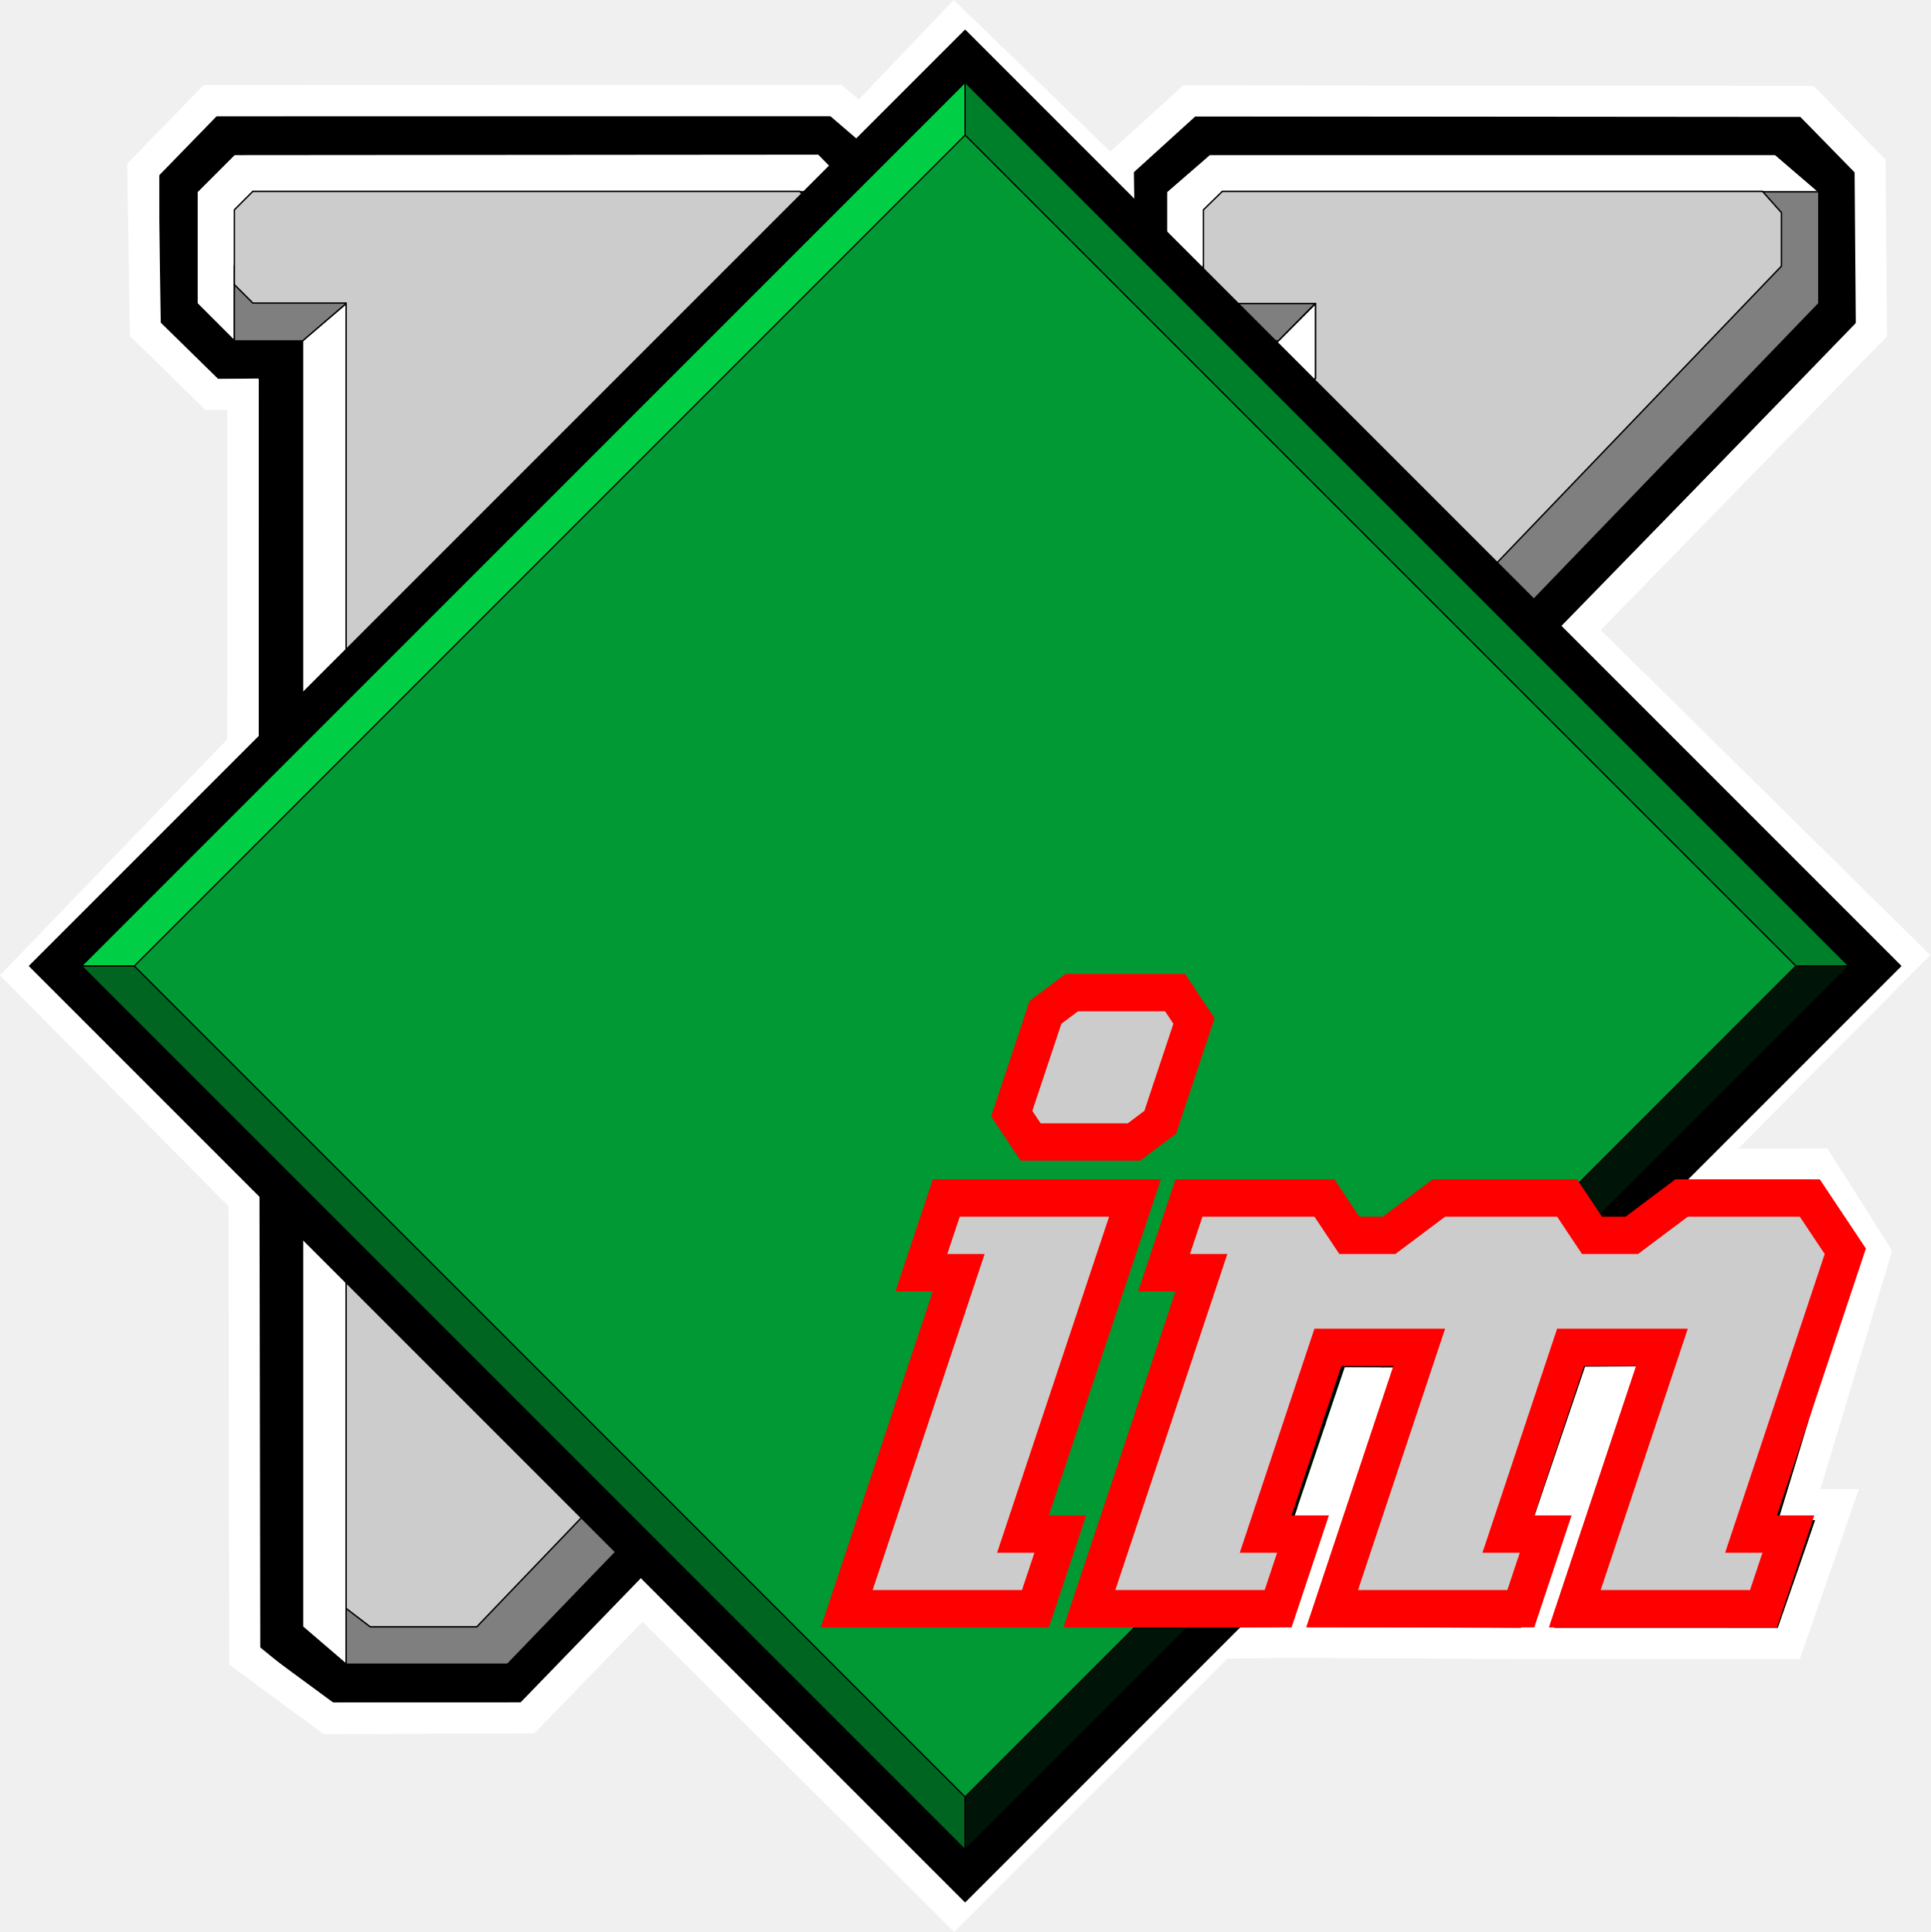
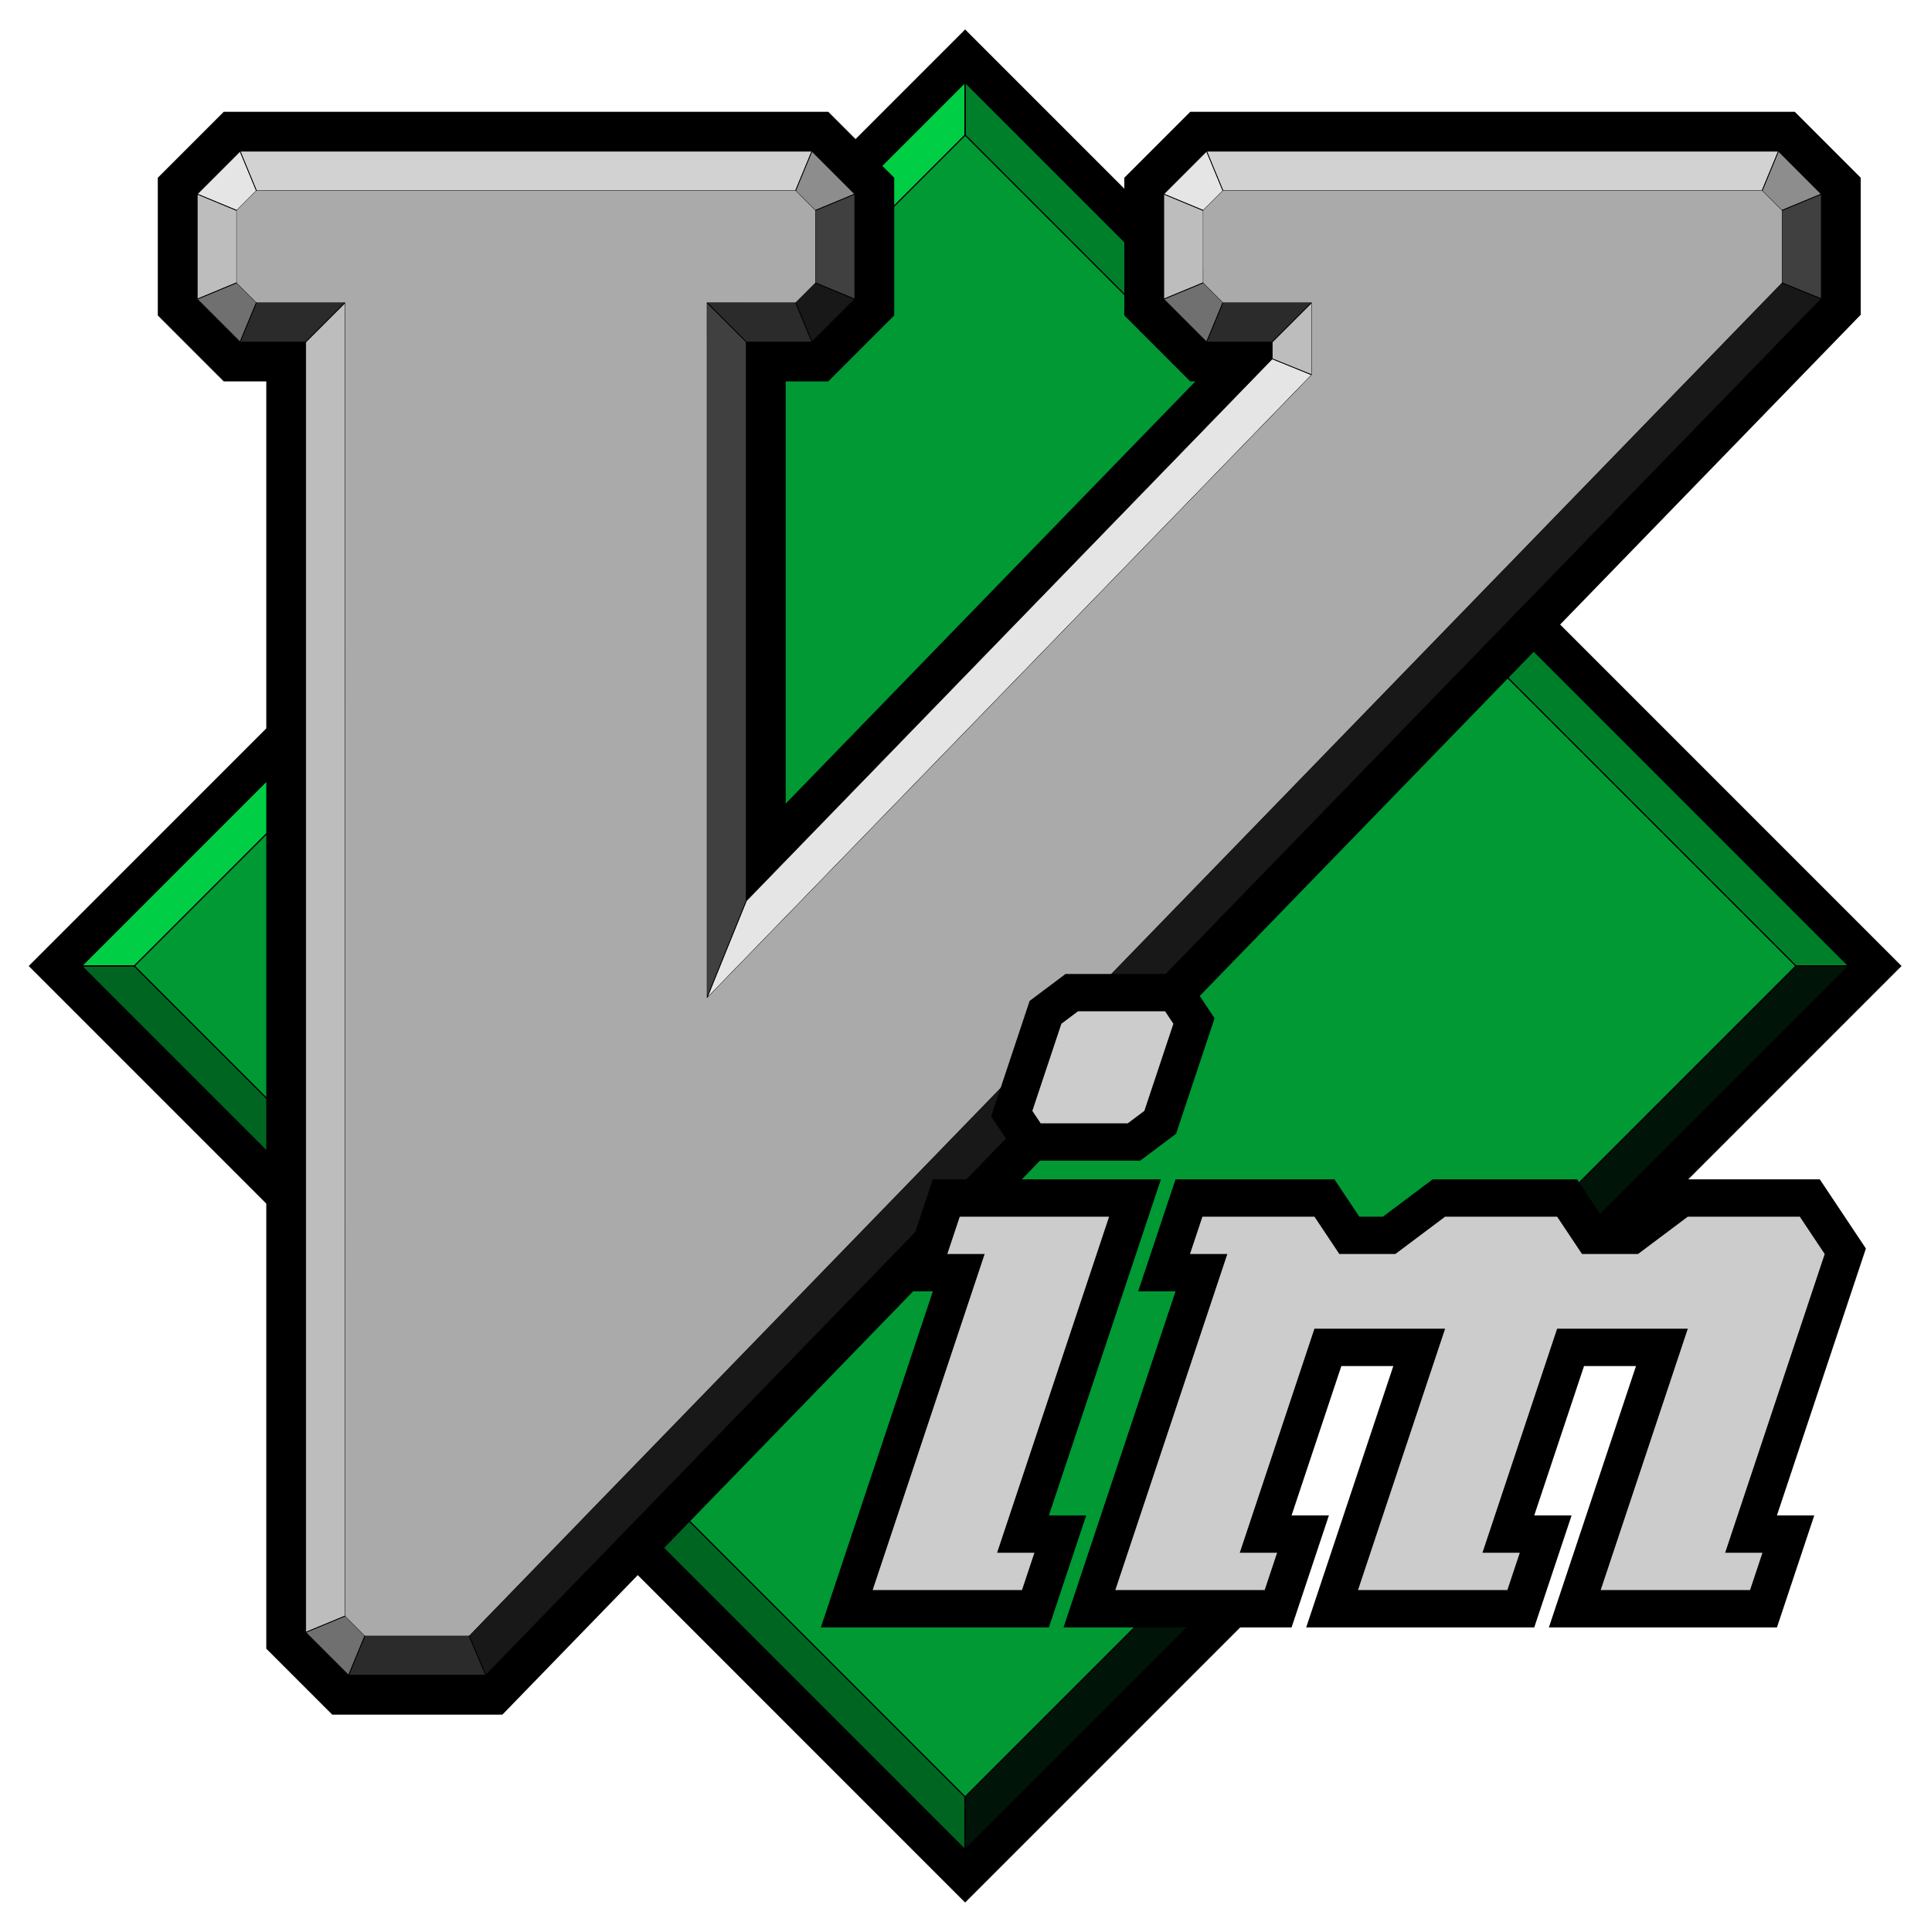
<svg xmlns="http://www.w3.org/2000/svg" width="293.575" height="293.806" viewBox="0 0 293.575 293.806" version="1.1" id="svg90">
  <defs id="defs94">
    <mask id="letter_m_mask_mask">
      <rect x="-500" y="-500" width="1000" height="1000" fill="white" />
      <path id="letter_m_mask" d="M 96.617,97.75 H 105.617 L 107.617,100.75 H 112.117 L 116.117,97.75 H 125.117 L 127.117,100.75 H 131.617 L 135.617,97.75 H 144.617 L 146.617,100.75 138.617,124.75 H 141.617 L 140.617,127.75 H 89.617 L 98.617,100.75 H 95.617 Z" transform="translate(-77.54908 -77.61016)" fill="black" />
    </mask>
  </defs>
  <path fill-rule="evenodd" fill="#000000" fill-opacity="1" d="M 286.999,145.374 145.229,6.488 6.342,148.183 145.229,287.144 286.999,145.374" id="path2" />
  <path fill="none" stroke-width="0.216" stroke-linecap="butt" stroke-linejoin="miter" stroke="#000000" stroke-opacity="1" stroke-miterlimit="2.613" d="M 286.999,145.374 145.229,6.488 6.342,148.183 145.229,287.144 Z M 286.999,145.374" id="path4" />
  <path fill-rule="evenodd" fill="#006b05" fill-opacity="1" d="M 272.815,145.374 H 281.311 L 145.229,281.456 V 272.96 L 272.815,145.374" id="path6" />
  <path fill="none" stroke-width="0.216" stroke-linecap="butt" stroke-linejoin="miter" stroke="#000000" stroke-opacity="1" stroke-miterlimit="2.613" d="M 272.815,145.374 H 281.311 L 145.229,281.456 V 272.96 Z M 272.815,145.374" id="path8" />
  <path fill-rule="evenodd" fill="#007d17" fill-opacity="1" d="M 12.03,148.183 H 20.526 L 145.229,272.96 V 281.456 L 12.03,148.183" id="path10" />
  <path fill="none" stroke-width="0.216" stroke-linecap="butt" stroke-linejoin="miter" stroke="#000000" stroke-opacity="1" stroke-miterlimit="2.613" d="M 12.03,148.183 H 20.526 L 145.229,272.96 V 281.456 Z M 12.03,148.183" id="path12" />
  <path fill-rule="evenodd" fill="#66ff99" fill-opacity="1" d="M 145.229,20.601 V 12.175 L 12.03,148.183 H 20.526 L 145.229,20.601" id="path14" />
  <path fill="none" stroke-width="0.216" stroke-linecap="butt" stroke-linejoin="miter" stroke="#000000" stroke-opacity="1" stroke-miterlimit="2.613" d="M 145.229,20.601 V 12.175 L 12.03,148.183 H 20.526 Z M 145.229,20.601" id="path16" />
  <path fill-rule="evenodd" fill="#45ff02" fill-opacity="1" d="M 145.229,12.175 V 20.601 L 272.815,145.374 H 281.311 L 145.229,12.175" id="path18" />
  <path fill="none" stroke-width="0.216" stroke-linecap="butt" stroke-linejoin="miter" stroke="#000000" stroke-opacity="1" stroke-miterlimit="2.613" d="M 145.229,12.175 V 20.601 L 272.815,145.374 H 281.311 Z M 145.229,12.175" id="path20" />
  <path fill-rule="evenodd" fill="#009933" fill-opacity="1" d="M 145.229,272.96 272.815,145.374 145.229,20.601 20.526,148.183 145.229,272.96" id="path22" />
  <path fill="none" stroke-width="0.216" stroke-linecap="butt" stroke-linejoin="miter" stroke="#000000" stroke-opacity="1" stroke-miterlimit="2.613" d="M 145.229,272.96 272.815,145.374 145.229,20.601 20.526,148.183 Z M 145.229,272.96" id="path24" />
  <path fill-rule="evenodd" fill="#000000" fill-opacity="1" d="M 171.725,48.968 180.221,57.535 121.616,117.007 V 57.535 H 127.303 L 135.799,48.968 V 26.359 L 127.303,17.792 H 32.838 L 24.342,26.359 V 48.968 L 32.838,57.535 H 39.463 V 250.281 L 49.831,258.777 H 79.135 L 282.245,48.968 V 26.359 L 273.749,17.792 H 181.159 L 171.725,26.359 V 48.968" id="path26" />
  <path fill="none" stroke-width="0.216" stroke-linecap="butt" stroke-linejoin="miter" stroke="#000000" stroke-opacity="1" stroke-miterlimit="2.613" d="M 171.725,48.968 180.221,57.535 121.616,117.007 V 57.535 H 127.303 L 135.799,48.968 V 26.359 L 127.303,17.792 H 32.838 L 24.342,26.359 V 48.968 L 32.838,57.535 H 39.463 V 250.281 L 49.831,258.777 H 79.135 L 282.245,48.968 V 26.359 L 273.749,17.792 H 181.159 L 171.725,26.359 Z M 171.725,48.968" id="path28" />
  <path fill-rule="evenodd" fill="#ffffff" fill-opacity="1" d="M 35.647,51.847 29.96,46.16 V 29.167 L 35.647,23.48 124.495,23.41 130.112,29.167 124.495,31.906 121.616,29.167 35.647,43.281 V 51.847" id="path30" />
  <path fill="none" stroke-width="0.216" stroke-linecap="butt" stroke-linejoin="miter" stroke="#000000" stroke-opacity="1" stroke-miterlimit="2.613" d="M 35.647,51.847 29.96,46.16 V 29.167 L 35.647,23.48 124.495,23.41 130.112,29.167 124.495,31.906 121.616,29.167 35.647,43.281 Z M 35.647,51.847" id="path32" />
  <path fill-rule="evenodd" fill="#ffffff" fill-opacity="1" d="M 52.639,253.089 46.014,247.402 V 51.777 L 52.639,46.16 V 253.089" id="path34" />
  <path fill="none" stroke-width="0.216" stroke-linecap="butt" stroke-linejoin="miter" stroke="#000000" stroke-opacity="1" stroke-miterlimit="2.613" d="M 52.639,253.089 46.014,247.402 V 51.777 L 52.639,46.16 Z M 52.639,253.089" id="path36" />
  <path fill-rule="evenodd" fill="#ffffff" fill-opacity="1" d="M 194.405,51.847 200.092,46.16 V 57.535 L 105.557,153.871 115.999,131.191 194.405,51.847" id="path38" />
  <path fill="none" stroke-width="0.216" stroke-linecap="butt" stroke-linejoin="miter" stroke="#000000" stroke-opacity="1" stroke-miterlimit="2.613" d="M 194.405,51.847 200.092,46.16 V 57.535 L 105.557,153.871 115.999,131.191 Z M 194.405,51.847" id="path40" />
  <path fill-rule="evenodd" fill="#7f7f7f" fill-opacity="1" d="M 54.581,43.351 52.639,46.16 46.014,51.847 H 35.647 V 40.472 L 54.581,43.351" id="path42" />
  <path fill="none" stroke-width="0.216" stroke-linecap="butt" stroke-linejoin="miter" stroke="#000000" stroke-opacity="1" stroke-miterlimit="2.613" d="M 54.581,43.351 52.639,46.16 46.014,51.847 H 35.647 V 40.472 Z M 54.581,43.351" id="path44" />
  <path fill-rule="evenodd" fill="#7f7f7f" fill-opacity="1" d="M 115.999,51.847 V 131.191 L 105.557,153.8 V 46.089 H 121.616 L 124.495,43.281 121.616,29.167 H 130.112 V 46.16 L 124.495,51.847 H 115.999" id="path46" />
  <path fill="none" stroke-width="0.216" stroke-linecap="butt" stroke-linejoin="miter" stroke="#000000" stroke-opacity="1" stroke-miterlimit="2.613" d="M 115.999,51.847 V 131.191 L 105.557,153.8 V 46.089 H 121.616 L 124.495,43.281 121.616,29.167 H 130.112 V 46.16 L 124.495,51.847 Z M 115.999,51.847" id="path48" />
  <path fill-rule="evenodd" fill="#ffffff" fill-opacity="1" d="M 183.03,51.847 177.413,46.16 V 29.167 L 183.967,23.48 H 270.006 L 276.631,29.167 267.127,37.664 183.03,43.281 V 51.847" id="path50" />
  <path fill="none" stroke-width="0.216" stroke-linecap="butt" stroke-linejoin="miter" stroke="#000000" stroke-opacity="1" stroke-miterlimit="2.613" d="M 183.03,51.847 177.413,46.16 V 29.167 L 183.967,23.48 H 270.006 L 276.631,29.167 267.127,37.664 183.03,43.281 Z M 183.03,51.847" id="path52" />
  <path fill-rule="evenodd" fill="#7f7f7f" fill-opacity="1" d="M 276.631,46.16 77.19,253.089 H 52.639 V 244.593 H 70.639 L 270.006,40.472 267.127,29.167 H 276.631 V 46.16" id="path54" />
  <path fill="none" stroke-width="0.216" stroke-linecap="butt" stroke-linejoin="miter" stroke="#000000" stroke-opacity="1" stroke-miterlimit="2.613" d="M 276.631,46.16 77.19,253.089 H 52.639 V 244.593 H 70.639 L 270.006,40.472 267.127,29.167 H 276.631 Z M 276.631,46.16" id="path56" />
  <path fill-rule="evenodd" fill="#7f7f7f" fill-opacity="1" d="M 201.967,43.351 200.022,46.16 194.405,51.847 H 183.03 V 40.472 L 201.967,43.351" id="path58" />
  <path fill="none" stroke-width="0.216" stroke-linecap="butt" stroke-linejoin="miter" stroke="#000000" stroke-opacity="1" stroke-miterlimit="2.613" d="M 201.967,43.351 200.022,46.16 194.405,51.847 H 183.03 V 40.472 Z M 201.967,43.351" id="path60" />
  <path fill-rule="evenodd" fill="#cccccc" fill-opacity="1" d="M 105.557,153.8 V 46.089 H 121.616 L 124.495,43.281 V 31.906 L 121.616,29.097 H 38.456 L 35.647,31.906 V 43.281 L 38.456,46.089 H 52.639 V 244.593 L 56.311,247.402 H 72.51 L 270.94,40.472 V 32.335 L 268.061,29.097 H 185.909 L 183.03,31.906 V 43.351 L 185.909,46.16 H 200.092 V 57.535 L 105.557,153.8" id="path62" />
  <path fill="none" stroke-width="0.216" stroke-linecap="butt" stroke-linejoin="miter" stroke="#000000" stroke-opacity="1" stroke-miterlimit="2.613" d="M 105.557,153.8 V 46.089 H 121.616 L 124.495,43.281 V 31.906 L 121.616,29.097 H 38.456 L 35.647,31.906 V 43.281 L 38.456,46.089 H 52.639 V 244.593 L 56.311,247.402 H 72.51 L 270.94,40.472 V 32.335 L 268.061,29.097 H 185.909 L 183.03,31.906 V 43.351 L 185.909,46.16 H 200.092 V 57.535 Z M 105.557,153.8" id="path64" />
  <path fill-rule="evenodd" fill="#000000" fill-opacity="1" d="M 157.112,153.945 163.733,148.257 H 180.725 L 185.479,153.945 179.792,170.937 173.237,176.624 H 156.245 L 151.42,170.937 157.112,153.945" id="path66" />
  <path fill="none" stroke-width="0.216" stroke-linecap="butt" stroke-linejoin="miter" stroke="#000000" stroke-opacity="1" stroke-miterlimit="2.613" d="M 157.112,153.945 163.733,148.257 H 180.725 L 185.479,153.945 179.792,170.937 173.237,176.624 H 156.245 L 151.42,170.937 Z M 157.112,153.945" id="path68" />
  <path fill-rule="evenodd" fill="#000000" fill-opacity="1" d="M 162.799,247.472 179.862,196.496 H 174.174 L 179.862,179.433 H 205.28 L 210.967,185.121 H 214.784 L 220.397,179.433 H 239.335 L 245.022,185.121 H 246.764 L 252.456,179.433 H 275.19 L 282.749,190.808 270.366,231.128 H 275.983 L 270.51,247.472 H 236.456 L 249.772,207.8 H 241.28 L 233.428,230.984 H 239.045 L 233.717,247.472 H 199.663 L 212.909,207.8 H 204.413 L 196.495,231.128 H 202.182 L 196.854,247.472 H 162.799" id="path70" />
  <path fill="none" stroke-width="0.216" stroke-linecap="butt" stroke-linejoin="miter" stroke="#000000" stroke-opacity="1" stroke-miterlimit="2.613" d="M 162.799,247.472 179.862,196.496 H 174.174 L 179.862,179.433 H 205.28 L 210.967,185.121 H 214.784 L 220.397,179.433 H 239.335 L 245.022,185.121 H 248.764 L 254.456,179.433 H 275.19 L 282.749,190.808 270.366,231.128 H 275.983 L 270.51,247.472 H 236.456 L 249.772,207.8 H 241.28 L 233.428,230.984 H 239.045 L 233.717,247.472 H 199.663 L 212.909,207.8 H 204.413 L 196.495,231.128 H 202.182 L 196.854,247.472 Z M 162.799,247.472" id="path72" />
  <path fill-rule="evenodd" fill="#cccccc" fill-opacity="1" d="M 272.596,185.121 276.991,191.382 263.022,236.167 H 268.639 L 266.764,241.785 H 244.085 L 257.335,202.113 H 237.463 L 226.159,236.167 H 231.772 L 229.901,241.785 H 207.221 L 220.471,202.113 H 200.596 L 189.295,236.167 H 194.983 L 193.038,241.785 H 170.358 L 187.42,190.808 H 181.733 L 183.604,185.121 H 204.413 L 210.1,190.808 H 215.717 L 221.405,185.121 H 238.397 L 244.085,190.808 H 249.772 L 255.463,185.121 H 272.596" id="path74" />
  <path fill="none" stroke-width="0.216" stroke-linecap="butt" stroke-linejoin="miter" stroke="#000000" stroke-opacity="1" stroke-miterlimit="2.613" d="M 272.596,185.121 276.991,191.382 263.022,236.167 H 268.639 L 266.764,241.785 H 244.085 L 257.335,202.113 H 237.463 L 226.159,236.167 H 231.772 L 229.901,241.785 H 207.221 L 220.471,202.113 H 200.596 L 189.295,236.167 H 194.983 L 193.038,241.785 H 170.358 L 187.42,190.808 H 181.733 L 183.604,185.121 H 204.413 L 210.1,190.808 H 215.717 L 221.405,185.121 H 238.397 L 244.085,190.808 H 249.772 L 255.463,185.121 Z M 272.596,185.121" id="path76" />
  <path fill-rule="evenodd" fill="#000000" fill-opacity="1" d="M 176.983,179.433 159.631,231.054 H 165.534 L 159.917,247.472 H 125.932 L 142.924,196.496 H 137.237 Z M 137.237,196.496 142.924,179.433 H 176.983" id="path78" />
  <path fill="none" stroke-width="0.216" stroke-linecap="butt" stroke-linejoin="miter" stroke="#000000" stroke-opacity="1" stroke-miterlimit="2.613" d="M 176.983,179.433 159.631,231.054 H 165.534 L 159.917,247.472 H 125.932 L 142.924,196.496 H 137.237 Z M 137.237,196.496 142.924,179.433 H 176.983 Z M 137.237,196.496" id="path80" />
  <path fill-rule="evenodd" fill="#cccccc" fill-opacity="1" d="M 156.174,241.785 158.045,236.167 H 152.358 L 169.42,185.121 H 145.807 L 143.862,190.808 H 150.487 L 133.495,241.785 H 156.174" id="path82" />
  <path fill="none" stroke-width="0.216" stroke-linecap="butt" stroke-linejoin="miter" stroke="#000000" stroke-opacity="1" stroke-miterlimit="2.613" d="M 156.174,241.785 158.045,236.167 H 152.358 L 169.42,185.121 H 145.807 L 143.862,190.808 H 150.487 L 133.495,241.785 Z M 156.174,241.785" id="path84" />
  <path fill-rule="evenodd" fill="#cccccc" fill-opacity="1" d="M 175.038,168.128 178.854,156.753 176.983,153.945 H 165.604 L 161.862,156.753 158.045,168.128 159.991,170.937 H 171.366 L 175.038,168.128" id="path86" />
  <path fill="none" stroke-width="0.216" stroke-linecap="butt" stroke-linejoin="miter" stroke="#000000" stroke-opacity="1" stroke-miterlimit="2.613" d="M 175.038,168.128 178.854,156.753 176.983,153.945 H 165.604 L 161.862,156.753 158.045,168.128 159.991,170.937 H 171.366 Z M 175.038,168.128" id="path88" />
  <path id="path493" d="M 145.121,3.352 130.762,18.395 127.119,15.264 31.974,15.289 21.728,25.825 22.106,50.076 32.231,60 36.937,59.951 36.915,113.383 3.301,148.291 37.109,182.457 37.226,251.952 50.005,261.346 80.244,261.251 97.694,243.264 145.121,290.469 185.687,249.89 196.109,249.753 203.502,230.212 199.53,230.137 206.228,210.305 211.024,210.327 196.109,249.753 233.014,249.938 240.421,228.693 236.514,228.629 242.769,210.187 247.108,210.163 233.014,249.938 272.058,249.949 279.405,228.813 H 273.702 L 285.199,190.547 276.631,177.016 258.691,177.038 290.229,145.266 240.13,95.85 284.622,50.217 284.421,25.243 274.817,15.42 180.883,15.341 170.076,25.156 170.112,27.543 Z" style="fill:none;stroke:#ffffff;stroke-width:4.724;stroke-dasharray:none;stroke-opacity:1" />
+   <rect x="-500" y="-500" width="1000" height="1000" fill="white" />
  <g transform="scale(1.892833)translate(77.54908 77.61016)" mask="url(#letter_m_mask_mask)">
    <path d="M 71,0 0,71 -71,0 0,-71 Z" fill="none" stroke="#000000" stroke-width="6" />
    <path d="M 66.757,0 0,66.757 -66.757,0 0,-66.757 Z" fill="#009933" />
    <path d="M 66.757,0 0,66.757 V 71 L 71,0 Z" fill="#001507" />
    <path d="M 0,66.757 -66.757,0 H -71 L 0,71 Z" fill="#006521" />
    <path d="M -66.757,0 0,-66.757 V -71 L -71,0 Z" fill="#00ce44" />
    <path d="M 0,-66.757 66.757,0 H 71 L 0,-71 Z" fill="#007f2a" />
    <path d="M 66.757,0 0,66.757 V 71 L 71,0 Z" fill="none" stroke="#000000" stroke-width="0.1" />
    <path d="M 0,66.757 -66.757,0 H -71 L 0,71 Z" fill="none" stroke="#000000" stroke-width="0.1" />
    <path d="M -66.757,0 0,-66.757 V -71 L -71,0 Z" fill="none" stroke="#000000" stroke-width="0.1" />
    <path d="M 0,-66.757 66.757,0 H 71 L 0,-71 Z" fill="none" stroke="#000000" stroke-width="0.1" />
  </g>
+   <g id="letter_v">
+     <path d="M 123.485,23 130,29.515 V 45.485 L 123.485,52 H 113.5 V 137.005 L 193.5,54.567 V 52 H 183.515 L 177,45.485 V 29.515 L 183.515,23 H 270.485 L 277,29.515 V 45.433 L 73.873,254.75 H 53.015 L 46.5,248.236 V 52 H 36.515 L 30,45.485 V 29.515 L 36.515,23 Z" fill="none" stroke="#000000" stroke-width="12" />
+     <path d="M 123.485,23 130,29.515 124,32 121,29 Z" fill="#8d8d8d" />
+     <path d="M 130,29.515 V 45.485 L 124,43 V 32 Z" fill="#404040" />
+     <path d="M 130,45.485 123.485,52 121,46 124,43 Z" fill="#181818" />
+     <path d="M 123.485,52 H 113.5 L 107.5,46 H 121 Z" fill="#2b2b2b" />
+     <path d="M 113.5,52 V 137.005 L 107.5,151.804 V 46 Z" fill="#404040" />
+     <path d="M 113.5,137.005 193.5,54.567 199.5,57 107.5,151.804 Z" fill="#e5e5e5" />
+     <path d="M 193.5,54.567 V 52 L 199.5,46 V 57 Z" fill="#bdbdbd" />
+     <path d="M 193.5,52 H 183.515 L 186,46 H 199.5 Z" fill="#2b2b2b" />
+     <path d="M 183.515,52 177,45.485 183,43 186,46 Z" fill="#707070" />
+     <path d="M 177,45.485 V 29.515 L 183,32 V 43 Z" fill="#bdbdbd" />
+     <path d="M 177,29.515 183.515,23 186,29 183,32 Z" fill="#e5e5e5" />
+     <path d="M 183.515,23 H 270.485 L 268,29 H 186 Z" fill="#d2d2d2" />
+     <path d="M 270.485,23 277,29.515 271,32 268,29 Z" fill="#8d8d8d" />
+     <path d="M 277,29.515 V 45.433 L 271,43 V 32 Z" fill="#404040" />
+     <path d="M 277,45.433 73.873,254.75 71.335,248.75 271,43 Z" fill="#181818" />
+     <path d="M 73.873,254.75 H 53.015 L 55.5,248.75 H 71.335 Z" fill="#2b2b2b" />
+     <path d="M 53.015,254.75 46.5,248.236 52.5,245.75 55.5,248.75 Z" fill="#707070" />
+     <path d="M 46.5,248.236 V 52 L 52.5,46 V 245.75 Z" fill="#bdbdbd" />
+     <path d="M 46.5,52 H 36.515 L 39,46 H 52.5 Z" fill="#2b2b2b" />
+     <path d="M 36.515,52 30,45.485 36,43 39,46 Z" fill="#707070" />
+     <path d="M 30,45.485 V 29.515 L 36,32 V 43 Z" fill="#bdbdbd" />
+     <path d="M 30,29.515 36.515,23 39,29 36,32 Z" fill="#e5e5e5" />
+     <path d="M 36.515,23 H 123.485 L 121,29 H 39 Z" fill="#d2d2d2" />
+     <path d="M 123.485,23 130,29.515 124,32 121,29 Z" fill="none" stroke="#000000" stroke-width="0.1" />
+     <path d="M 130,29.515 V 45.485 L 124,43 V 32 Z" fill="none" stroke="#000000" stroke-width="0.1" />
+     <path d="M 130,45.485 123.485,52 121,46 124,43 Z" fill="none" stroke="#000000" stroke-width="0.1" />
+     <path d="M 123.485,52 H 113.5 L 107.5,46 H 121 Z" fill="none" stroke="#000000" stroke-width="0.1" />
+     <path d="M 113.5,52 V 137.005 L 107.5,151.804 V 46 Z" fill="none" stroke="#000000" stroke-width="0.1" />
+     <path d="M 113.5,137.005 193.5,54.567 199.5,57 107.5,151.804 Z" fill="none" stroke="#000000" stroke-width="0.1" />
+     <path d="M 193.5,54.567 V 52 L 199.5,46 V 57 Z" fill="none" stroke="#000000" stroke-width="0.1" />
+     <path d="M 193.5,52 H 183.515 L 186,46 H 199.5 Z" fill="none" stroke="#000000" stroke-width="0.1" />
+     <path d="M 183.515,52 177,45.485 183,43 186,46 Z" fill="none" stroke="#000000" stroke-width="0.1" />
+     <path d="M 177,45.485 V 29.515 L 183,32 V 43 Z" fill="none" stroke="#000000" stroke-width="0.1" />
+     <path d="M 177,29.515 183.515,23 186,29 183,32 Z" fill="none" stroke="#000000" stroke-width="0.1" />
+     <path d="M 183.515,23 H 270.485 L 268,29 H 186 Z" fill="none" stroke="#000000" stroke-width="0.1" />
+     <path d="M 270.485,23 277,29.515 271,32 268,29 Z" fill="none" stroke="#000000" stroke-width="0.1" />
+     <path d="M 277,29.515 V 45.433 L 271,43 V 32 Z" fill="none" stroke="#000000" stroke-width="0.1" />
+     <path d="M 277,45.433 73.873,254.75 71.335,248.75 271,43 Z" fill="none" stroke="#000000" stroke-width="0.1" />
+     <path d="M 73.873,254.75 H 53.015 L 55.5,248.75 H 71.335 Z" fill="none" stroke="#000000" stroke-width="0.1" />
+     <path d="M 53.015,254.75 46.5,248.236 52.5,245.75 55.5,248.75 Z" fill="none" stroke="#000000" stroke-width="0.1" />
+     <path d="M 46.5,248.236 V 52 L 52.5,46 V 245.75 Z" fill="none" stroke="#000000" stroke-width="0.1" />
+     <path d="M 46.5,52 H 36.515 L 39,46 H 52.5 Z" fill="none" stroke="#000000" stroke-width="0.1" />
+     <path d="M 36.515,52 30,45.485 36,43 39,46 Z" fill="none" stroke="#000000" stroke-width="0.1" />
+     <path d="M 30,45.485 V 29.515 L 36,32 V 43 Z" fill="none" stroke="#000000" stroke-width="0.1" />
+     <path d="M 30,29.515 36.515,23 39,29 36,32 Z" fill="none" stroke="#000000" stroke-width="0.1" />
+     <path d="M 36.515,23 H 123.485 L 121,29 H 39 Z" fill="none" stroke="#000000" stroke-width="0.1" />
+     <path d="M 121,29 124,32 V 43 L 121,46 H 107.5 V 151.804 L 199.5,57 V 46 H 186 L 183,43 V 32 L 186,29 H 268 L 271,32 V 43 L 71.335,248.75 H 55.5 L 52.5,245.75 V 46 H 39 L 36,43 V 32 L 39,29 Z" fill="#aaaaaa" />
+   </g>
  <g id="letter_i" transform="scale(1.892833)">
-     <path d="M 80.117,124.75 H 83.117 L 82.117,127.75 H 70.117 L 79.117,100.75 H 76.117 L 77.117,97.75 H 89.117 Z M 91.95,89.25 90.617,90.25 H 83.617 L 82.95,89.25 85.283,82.25 86.617,81.25 H 93.617 L 94.283,82.25 Z" stroke="#ff0000" stroke-width="6" />
+     <path d="M 80.117,124.75 H 83.117 L 82.117,127.75 H 70.117 L 79.117,100.75 H 76.117 L 77.117,97.75 H 89.117 Z M 91.95,89.25 90.617,90.25 H 83.617 L 82.95,89.25 85.283,82.25 86.617,81.25 H 93.617 L 94.283,82.25 Z" stroke="#000000" stroke-width="6" />
    <path d="M 80.117,124.75 H 83.117 L 82.117,127.75 H 70.117 L 79.117,100.75 H 76.117 L 77.117,97.75 H 89.117 Z M 91.95,89.25 90.617,90.25 H 83.617 L 82.95,89.25 85.283,82.25 86.617,81.25 H 93.617 L 94.283,82.25 Z" fill="#cccccc" />
  </g>
  <g id="letter_m" transform="scale(1.892833)">
-     <path d="M 96.617,97.75 H 105.617 L 107.617,100.75 H 112.117 L 116.117,97.75 H 125.117 L 127.117,100.75 H 131.617 L 135.617,97.75 H 144.617 L 146.617,100.75 138.617,124.75 H 141.617 L 140.617,127.75 H 128.617 L 135.617,106.75 H 125.117 L 119.117,124.75 H 122.117 L 121.117,127.75 H 109.117 L 116.117,106.75 H 105.617 L 99.617,124.75 H 102.617 L 101.617,127.75 H 89.617 L 98.617,100.75 H 95.617 Z" stroke="#ff0000" stroke-width="6" />
+     <path d="M 96.617,97.75 H 105.617 L 107.617,100.75 H 112.117 L 116.117,97.75 H 125.117 L 127.117,100.75 H 131.617 L 135.617,97.75 H 144.617 L 146.617,100.75 138.617,124.75 H 141.617 L 140.617,127.75 H 128.617 L 135.617,106.75 H 125.117 L 119.117,124.75 H 122.117 L 121.117,127.75 H 109.117 L 116.117,106.75 H 105.617 L 99.617,124.75 H 102.617 L 101.617,127.75 H 89.617 L 98.617,100.75 H 95.617 Z" stroke="#000000" stroke-width="6" />
    <path d="M 96.617,97.75 H 105.617 L 107.617,100.75 H 112.117 L 116.117,97.75 H 125.117 L 127.117,100.75 H 131.617 L 135.617,97.75 H 144.617 L 146.617,100.75 138.617,124.75 H 141.617 L 140.617,127.75 H 128.617 L 135.617,106.75 H 125.117 L 119.117,124.75 H 122.117 L 121.117,127.75 H 109.117 L 116.117,106.75 H 105.617 L 99.617,124.75 H 102.617 L 101.617,127.75 H 89.617 L 98.617,100.75 H 95.617 Z" fill="#cccccc" />
  </g>
</svg>
